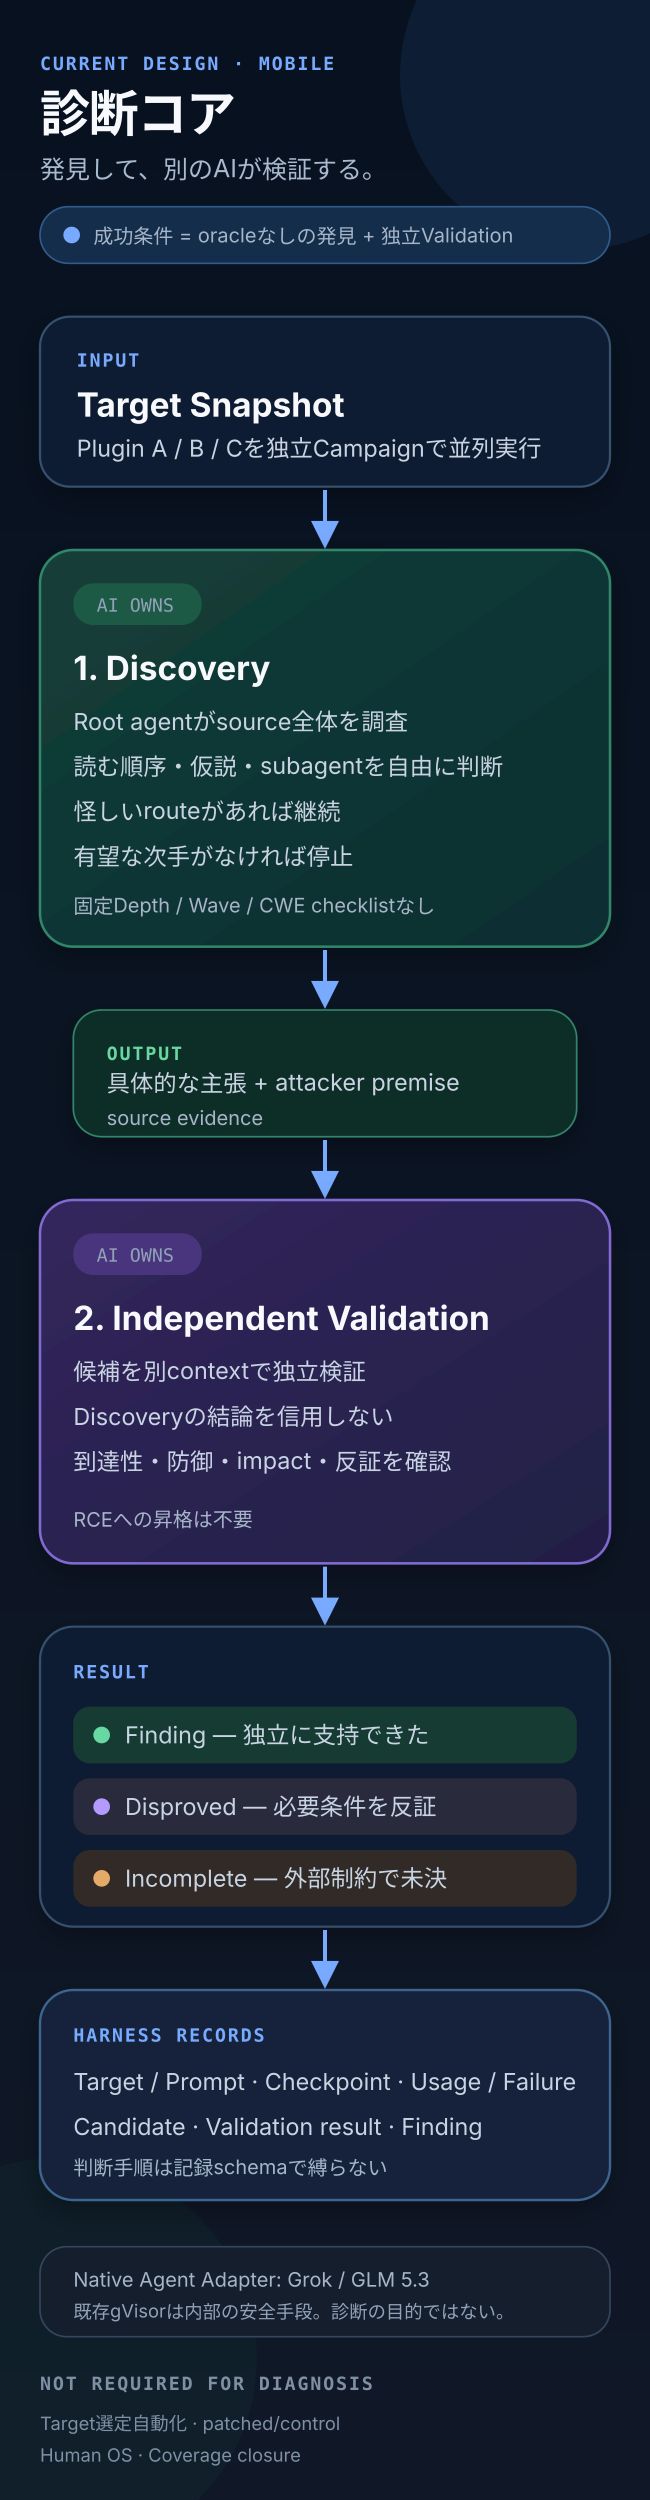
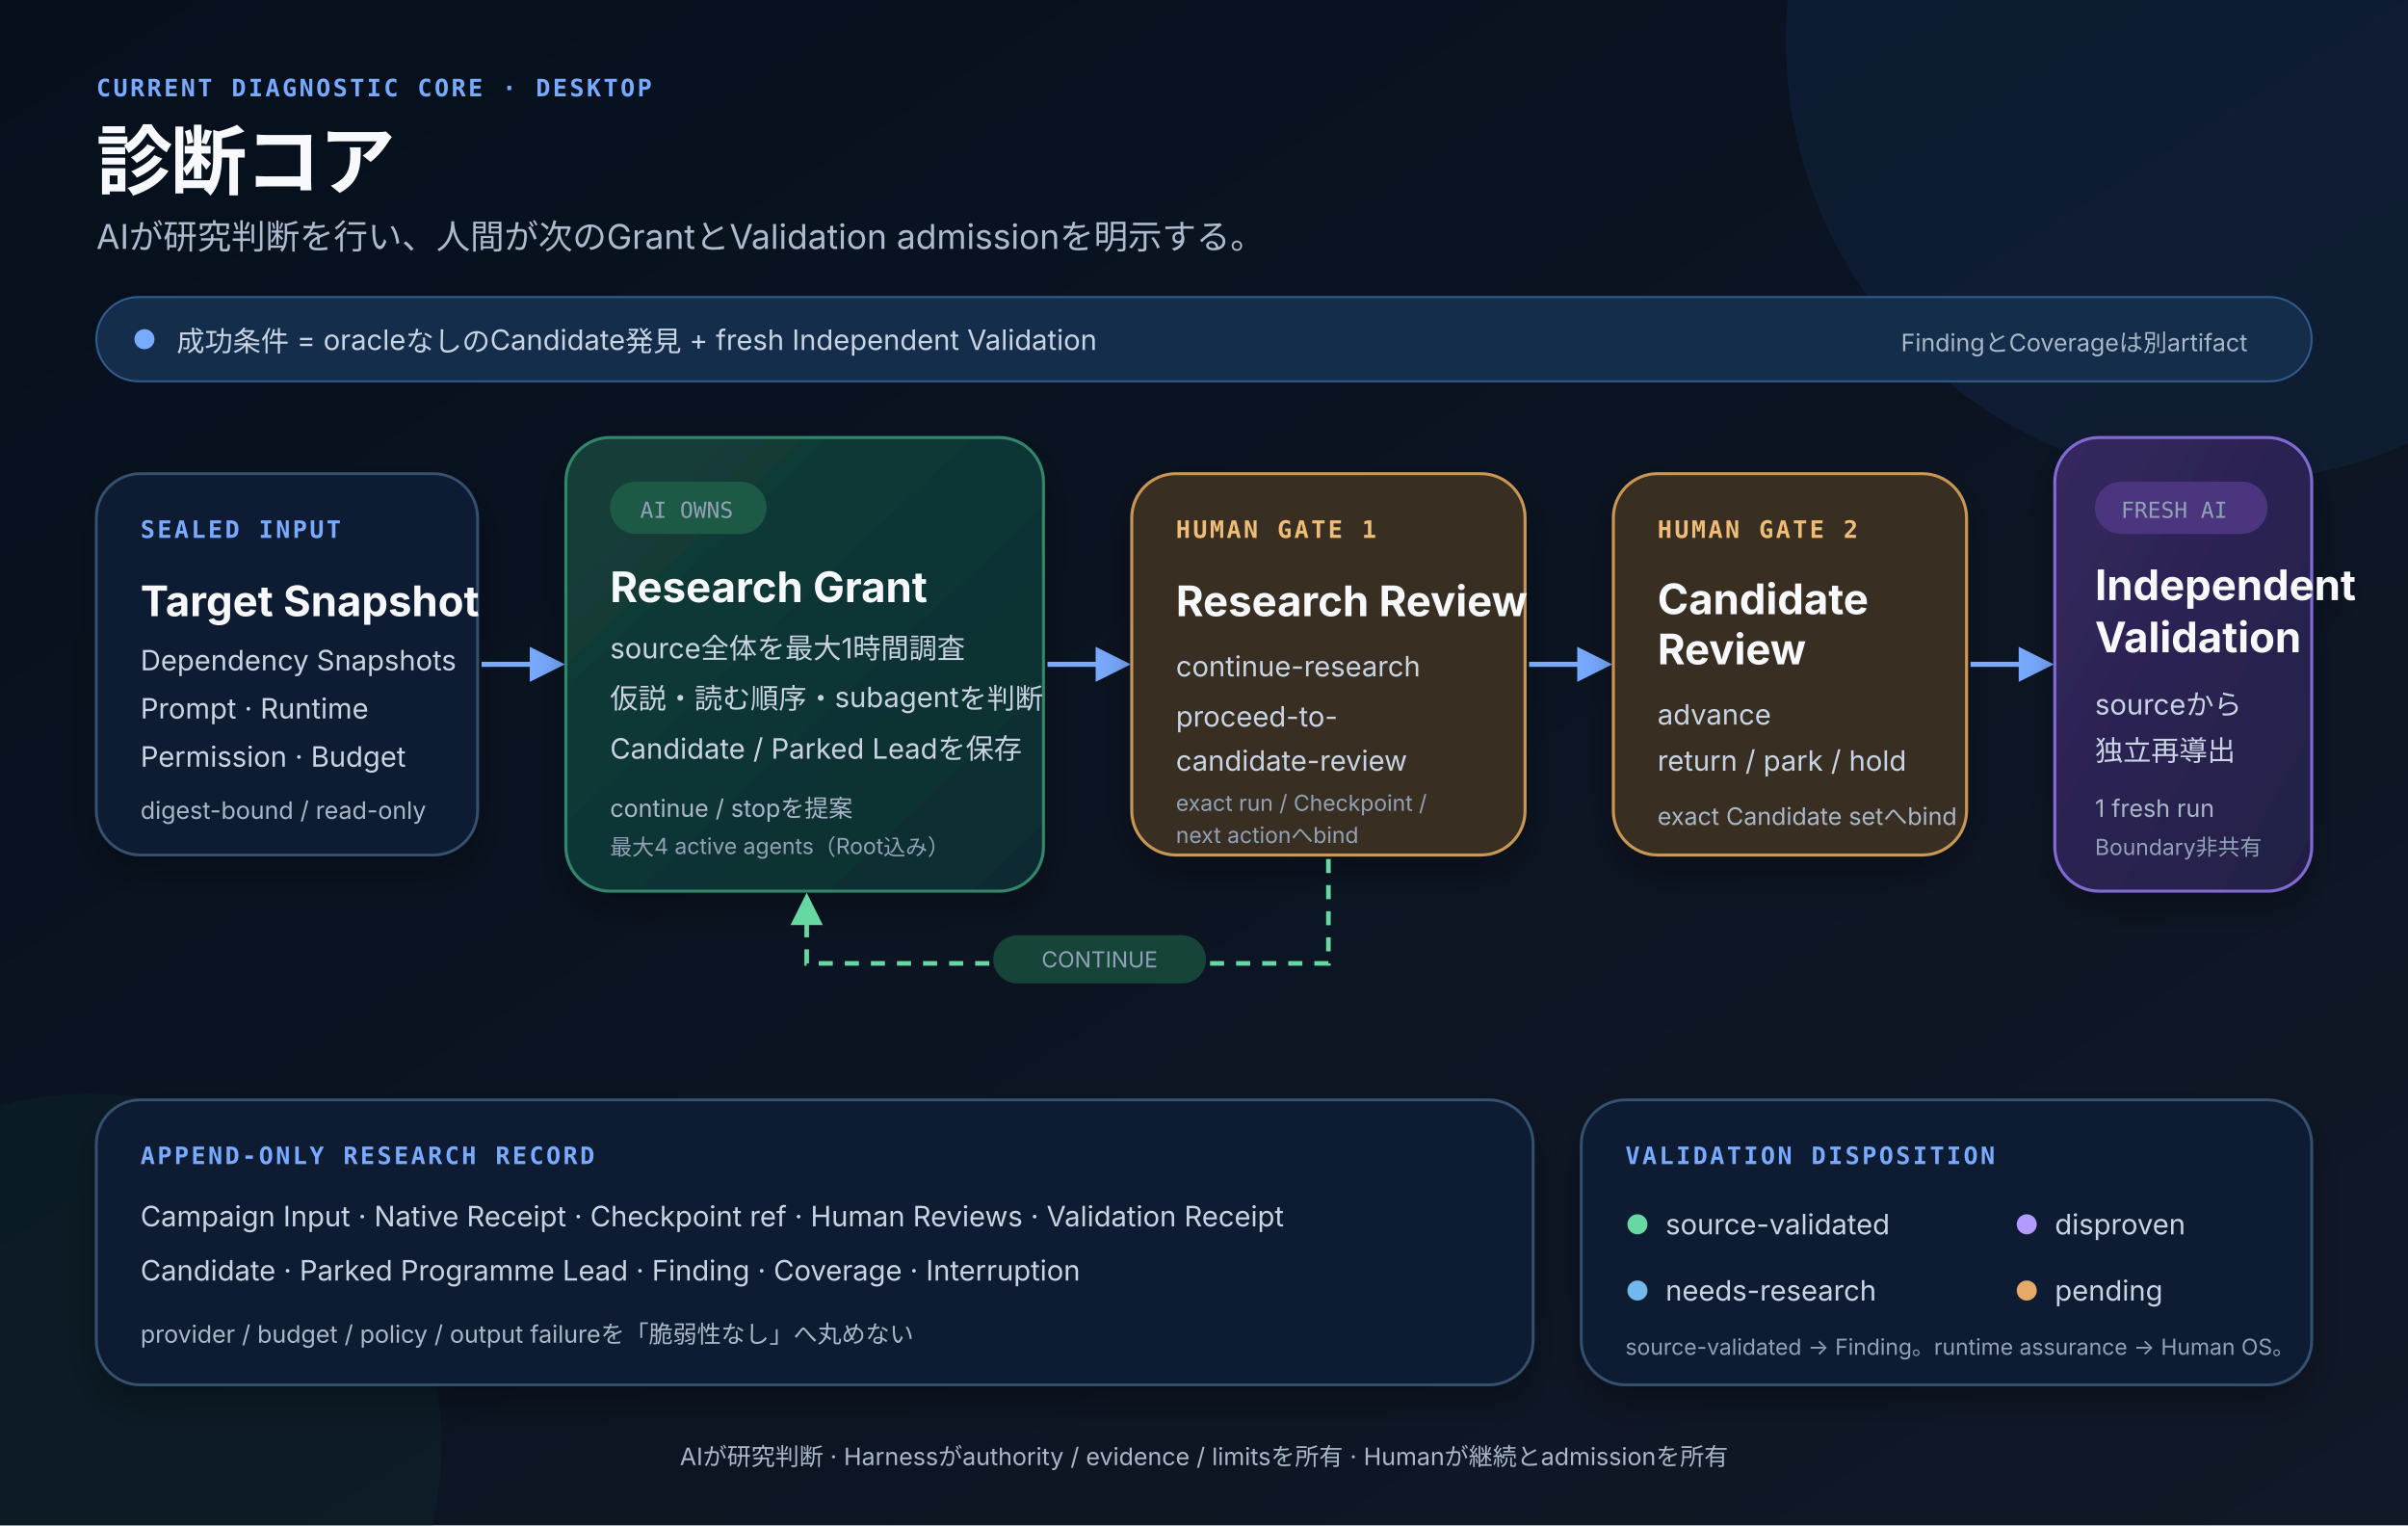
- <svg xmlns="http://www.w3.org/2000/svg" width="390" height="1500" viewBox="0 0 390 1500" role="img" aria-labelledby="title desc" style="width:100%;max-width:390px;height:auto">
+ <svg xmlns="http://www.w3.org/2000/svg" width="1200" height="760" viewBox="0 0 1200 760" role="img" aria-labelledby="title desc" style="width:100%;max-width:1200px;height:auto">
  <defs>
-     <linearGradient id="bg" x1="0" y1="0" x2="0" y2="1">
-       <stop offset="0" stop-color="#07111f" />
-       <stop offset="1" stop-color="#101827" />
+     <linearGradient id="bg" x1="0" y1="0" x2="1" y2="1">
+       <stop offset="0" stop-color="#06101d" />
+       <stop offset="1" stop-color="#111827" />
    </linearGradient>
-     <linearGradient id="discovery" x1="0" y1="0" x2="1" y2="1">
+     <linearGradient id="research" x1="0" y1="0" x2="1" y2="1">
      <stop offset="0" stop-color="#123f38" />
-       <stop offset="1" stop-color="#102d31" />
+       <stop offset="1" stop-color="#102b31" />
    </linearGradient>
    <linearGradient id="validation" x1="0" y1="0" x2="1" y2="1">
-       <stop offset="0" stop-color="#33265c" />
+       <stop offset="0" stop-color="#35275f" />
      <stop offset="1" stop-color="#211f45" />
    </linearGradient>
    <filter id="shadow" x="-15%" y="-15%" width="130%" height="140%">
-       <feDropShadow dx="0" dy="7" stdDeviation="8" flood-color="#000" flood-opacity="0.28" />
+       <feDropShadow dx="0" dy="8" stdDeviation="9" flood-color="#000" flood-opacity=".28" />
    </filter>
-     <marker id="arrow" viewBox="0 0 10 10" refX="8" refY="5" markerWidth="7" markerHeight="7" orient="auto">
+     <marker id="arrowBlue" viewBox="0 0 10 10" refX="8" refY="5" markerWidth="7" markerHeight="7" orient="auto">
      <path d="M0 0L10 5L0 10Z" fill="#78aaff" />
+     </marker>
+     <marker id="arrowGreen" viewBox="0 0 10 10" refX="8" refY="5" markerWidth="7" markerHeight="7" orient="auto">
+       <path d="M0 0L10 5L0 10Z" fill="#68d8a2" />
    </marker>
    <style>
      .sans{font-family:Inter,"Noto Sans JP",system-ui,-apple-system,"Segoe UI",sans-serif}
      .mono{font-family:"SFMono-Regular",Consolas,monospace}
-       .title{fill:#f7f9fc;font-size:30px;font-weight:760;letter-spacing:-.8px}
-       .subtitle{fill:#a9b9ce;font-size:15px}
-       .eyebrow{font-size:11px;font-weight:760;letter-spacing:1.1px}
-       .cardTitle{fill:#f7f9fc;font-size:20px;font-weight:730}
+       .title{fill:#f7f9fc;font-size:38px;font-weight:760;letter-spacing:-1px}
+       .subtitle{fill:#adbbce;font-size:17px}
+       .eyebrow{font-size:12px;font-weight:760;letter-spacing:1.2px}
+       .step{fill:#f7f9fc;font-size:21px;font-weight:730}
      .body{fill:#c8d4e3;font-size:14px}
-       .small{fill:#a6b5c8;font-size:12px}
+       .small{fill:#a9b7c9;font-size:12px}
      .tiny{fill:#91a2b8;font-size:11px}
-       .outline{fill:#111d30;stroke:#36516f;stroke-width:1.3}
-       .flow{fill:none;stroke:#78aaff;stroke-width:2.4;marker-end:url(#arrow)}
+       .panel{fill:#101d30;stroke:#36516f;stroke-width:1.4}
+       .flow{fill:none;stroke:#78aaff;stroke-width:2.5;marker-end:url(#arrowBlue)}
+       .loop{fill:none;stroke:#68d8a2;stroke-width:2.3;stroke-dasharray:7 6;marker-end:url(#arrowGreen)}
    </style>
  </defs>
-   <rect width="390" height="1500" fill="url(#bg)" />
-   <circle cx="345" cy="45" r="105" fill="#17345c" opacity=".34" />
-   <circle cx="34" cy="1415" r="120" fill="#123f38" opacity=".18" />
+   <rect width="1200" height="760" fill="url(#bg)" />
+   <circle cx="1110" cy="20" r="220" fill="#17345c" opacity=".28" />
+   <circle cx="45" cy="720" r="175" fill="#123f38" opacity=".18" />
  <g class="sans">
-     <text x="24" y="42" class="mono eyebrow" fill="#78aaff">CURRENT DESIGN · MOBILE</text>
-     <text x="24" y="79" class="title">診断コア</text>
-     <text x="24" y="107" class="subtitle">発見して、別のAIが検証する。</text>
-     <rect x="24" y="124" width="342" height="34" rx="17" fill="#142d4a" stroke="#315b8d" />
-     <circle cx="43" cy="141" r="5" fill="#78aaff" />
-     <text x="56" y="146" class="small">成功条件 = oracleなしの発見 + 独立Validation</text>
+     <text x="48" y="48" class="mono eyebrow" fill="#78aaff">CURRENT DIAGNOSTIC CORE · DESKTOP</text>
+     <text x="48" y="94" class="title">診断コア</text>
+     <text x="48" y="124" class="subtitle">AIが研究判断を行い、人間が次のGrantとValidation admissionを明示する。</text>
+     <rect x="48" y="148" width="1104" height="42" rx="21" fill="#142d4a" stroke="#315b8d" />
+     <circle cx="72" cy="169" r="5" fill="#78aaff" />
+     <text x="88" y="175" class="body">成功条件 = oracleなしのCandidate発見 + fresh Independent Validation</text>
+     <text x="1120" y="175" text-anchor="end" class="small">FindingとCoverageは別artifact</text>
    <g filter="url(#shadow)">
-       <rect x="24" y="190" width="342" height="102" rx="18" class="outline" />
-       <text x="46" y="220" class="mono eyebrow" fill="#78aaff">INPUT</text>
-       <text x="46" y="250" class="cardTitle">Target Snapshot</text>
-       <text x="46" y="274" class="body">Plugin A / B / Cを独立Campaignで並列実行</text>
+       <rect x="48" y="236" width="190" height="190" rx="22" class="panel" />
+       <text x="70" y="268" class="mono eyebrow" fill="#78aaff">SEALED INPUT</text>
+       <text x="70" y="307" class="step">Target Snapshot</text>
+       <text x="70" y="334" class="body">Dependency Snapshots</text>
+       <text x="70" y="358" class="body">Prompt · Runtime</text>
+       <text x="70" y="382" class="body">Permission · Budget</text>
+       <text x="70" y="408" class="small">digest-bound / read-only</text>
    </g>
-     <path d="M195 294V326" class="flow" />
+     <path d="M240 331H278" class="flow" />
    <g filter="url(#shadow)">
-       <rect x="24" y="330" width="342" height="238" rx="20" fill="url(#discovery)" stroke="#328669" stroke-width="1.5" />
-       <rect x="44" y="350" width="77" height="25" rx="12" fill="#1e5a45" />
-       <text x="58" y="367" class="mono tiny" fill="#b8f2d4">AI OWNS</text>
-       <text x="44" y="408" class="cardTitle">1. Discovery</text>
-       <text x="44" y="438" class="body">Root agentがsource全体を調査</text>
-       <text x="44" y="465" class="body">読む順序・仮説・subagentを自由に判断</text>
-       <text x="44" y="492" class="body">怪しいrouteがあれば継続</text>
-       <text x="44" y="519" class="body">有望な次手がなければ停止</text>
-       <text x="44" y="548" class="small">固定Depth / Wave / CWE checklistなし</text>
+       <rect x="282" y="218" width="238" height="226" rx="22" fill="url(#research)" stroke="#328669" stroke-width="1.5" />
+       <rect x="304" y="240" width="78" height="26" rx="13" fill="#1f5a45" />
+       <text x="319" y="258" class="mono tiny" fill="#b8f2d4">AI OWNS</text>
+       <text x="304" y="300" class="step">Research Grant</text>
+       <text x="304" y="328" class="body">source全体を最大1時間調査</text>
+       <text x="304" y="353" class="body">仮説・読む順序・subagentを判断</text>
+       <text x="304" y="378" class="body">Candidate / Parked Leadを保存</text>
+       <text x="304" y="407" class="small">continue / stopを提案</text>
+       <text x="304" y="426" class="tiny">最大4 active agents（Root込み）</text>
    </g>
-     <path d="M195 570V602" class="flow" />
+     <path d="M522 331H560" class="flow" />
    <g filter="url(#shadow)">
-       <rect x="44" y="606" width="302" height="76" rx="17" fill="#112d28" stroke="#328669" />
-       <text x="64" y="636" class="mono eyebrow" fill="#68d8a2">OUTPUT</text>
-       <text x="64" y="655" class="body">具体的な主張 + attacker premise</text>
-       <text x="64" y="675" class="small">source evidence</text>
+       <rect x="564" y="236" width="196" height="190" rx="22" fill="#392f22" stroke="#c99652" stroke-width="1.5" />
+       <text x="586" y="268" class="mono eyebrow" fill="#f0bd78">HUMAN GATE 1</text>
+       <text x="586" y="307" class="step">Research Review</text>
+       <text x="586" y="337" class="body">continue-research</text>
+       <text x="586" y="362" class="body">proceed-to-</text>
+       <text x="586" y="384" class="body">candidate-review</text>
+       <text x="586" y="404" class="tiny">exact run / Checkpoint /</text>
+       <text x="586" y="420" class="tiny">next actionへbind</text>
    </g>
-     <path d="M195 684V716" class="flow" />
+     <path d="M662 428V480H402V448" class="loop" />
+     <rect x="495" y="466" width="106" height="24" rx="12" fill="#174438" />
+     <text x="548" y="482" text-anchor="middle" class="tiny" fill="#9ae7bf">CONTINUE</text>
+     <path d="M762 331H800" class="flow" />
    <g filter="url(#shadow)">
-       <rect x="24" y="720" width="342" height="218" rx="20" fill="url(#validation)" stroke="#816bd1" stroke-width="1.5" />
-       <rect x="44" y="740" width="77" height="25" rx="12" fill="#4a367e" />
-       <text x="58" y="757" class="mono tiny" fill="#ded6ff">AI OWNS</text>
-       <text x="44" y="798" class="cardTitle">2. Independent Validation</text>
-       <text x="44" y="828" class="body">候補を別contextで独立検証</text>
-       <text x="44" y="855" class="body">Discoveryの結論を信用しない</text>
-       <text x="44" y="882" class="body">到達性・防御・impact・反証を確認</text>
-       <text x="44" y="916" class="small">RCEへの昇格は不要</text>
+       <rect x="804" y="236" width="176" height="190" rx="22" fill="#392f22" stroke="#c99652" stroke-width="1.5" />
+       <text x="826" y="268" class="mono eyebrow" fill="#f0bd78">HUMAN GATE 2</text>
+       <text x="826" y="306" class="step">Candidate</text>
+       <text x="826" y="331" class="step">Review</text>
+       <text x="826" y="361" class="body">advance</text>
+       <text x="826" y="384" class="body">return / park / hold</text>
+       <text x="826" y="411" class="small">exact Candidate setへbind</text>
    </g>
-     <path d="M195 940V972" class="flow" />
+     <path d="M982 331H1020" class="flow" />
    <g filter="url(#shadow)">
-       <rect x="24" y="976" width="342" height="180" rx="20" class="outline" />
-       <text x="44" y="1007" class="mono eyebrow" fill="#78aaff">RESULT</text>
-       <rect x="44" y="1024" width="302" height="34" rx="10" fill="#153b30" />
-       <circle cx="61" cy="1041" r="5" fill="#68d8a2" />
-       <text x="75" y="1046" class="body">Finding — 独立に支持できた</text>
-       <rect x="44" y="1067" width="302" height="34" rx="10" fill="#2b2b3e" />
-       <circle cx="61" cy="1084" r="5" fill="#b39aff" />
-       <text x="75" y="1089" class="body">Disproved — 必要条件を反証</text>
-       <rect x="44" y="1110" width="302" height="34" rx="10" fill="#302a25" />
-       <circle cx="61" cy="1127" r="5" fill="#e6aa68" />
-       <text x="75" y="1132" class="body">Incomplete — 外部制約で未決</text>
+       <rect x="1024" y="218" width="128" height="226" rx="22" fill="url(#validation)" stroke="#826bd2" stroke-width="1.5" />
+       <rect x="1044" y="240" width="86" height="26" rx="13" fill="#4b367f" />
+       <text x="1057" y="258" class="mono tiny" fill="#ded6ff">FRESH AI</text>
+       <text x="1044" y="299" class="step">Independent</text>
+       <text x="1044" y="325" class="step">Validation</text>
+       <text x="1044" y="356" class="body">sourceから</text>
+       <text x="1044" y="379" class="body">独立再導出</text>
+       <text x="1044" y="407" class="small">1 fresh run</text>
+       <text x="1044" y="426" class="tiny">Boundary非共有</text>
    </g>
-     <path d="M195 1158V1190" class="flow" />
    <g filter="url(#shadow)">
-       <rect x="24" y="1194" width="342" height="126" rx="20" fill="#13243a" stroke="#3d6590" stroke-width="1.4" />
-       <text x="44" y="1225" class="mono eyebrow" fill="#78aaff">HARNESS RECORDS</text>
-       <text x="44" y="1254" class="body">Target / Prompt · Checkpoint · Usage / Failure</text>
-       <text x="44" y="1281" class="body">Candidate · Validation result · Finding</text>
-       <text x="44" y="1305" class="small">判断手順は記録schemaで縛らない</text>
+       <rect x="48" y="548" width="716" height="142" rx="22" class="panel" />
+       <text x="70" y="580" class="mono eyebrow" fill="#78aaff">APPEND-ONLY RESEARCH RECORD</text>
+       <text x="70" y="611" class="body">Campaign Input · Native Receipt · Checkpoint ref · Human Reviews · Validation Receipt</text>
+       <text x="70" y="638" class="body">Candidate · Parked Programme Lead · Finding · Coverage · Interruption</text>
+       <text x="70" y="669" class="small">provider / budget / policy / output failureを「脆弱性なし」へ丸めない</text>
    </g>
-     <g>
-       <rect x="24" y="1348" width="342" height="54" rx="16" fill="#151e2d" stroke="#35465c" />
-       <text x="44" y="1372" class="small">Native Agent Adapter: Grok / GLM 5.3</text>
-       <text x="44" y="1391" class="tiny">既存gVisorは内部の安全手段。診断の目的ではない。</text>
+     <g filter="url(#shadow)">
+       <rect x="788" y="548" width="364" height="142" rx="22" class="panel" />
+       <text x="810" y="580" class="mono eyebrow" fill="#78aaff">VALIDATION DISPOSITION</text>
+       <circle cx="816" cy="610" r="5" fill="#68d8a2" />
+       <text x="830" y="615" class="body">source-validated</text>
+       <circle cx="1010" cy="610" r="5" fill="#b39aff" />
+       <text x="1024" y="615" class="body">disproven</text>
+       <circle cx="816" cy="643" r="5" fill="#71b8ec" />
+       <text x="830" y="648" class="body">needs-research</text>
+       <circle cx="1010" cy="643" r="5" fill="#e6aa68" />
+       <text x="1024" y="648" class="body">pending</text>
+       <text x="810" y="675" class="tiny">source-validated → Finding。runtime assurance → Human OS。</text>
    </g>
-     <g opacity=".86">
-       <text x="24" y="1434" class="mono eyebrow" fill="#91a2b8">NOT REQUIRED FOR DIAGNOSIS</text>
-       <text x="24" y="1458" class="tiny">Target選定自動化 · patched/control</text>
-       <text x="24" y="1477" class="tiny">Human OS · Coverage closure</text>
-     </g>
+     <text x="600" y="730" text-anchor="middle" class="small">AIが研究判断 · Harnessがauthority / evidence / limitsを所有 · Humanが継続とadmissionを所有</text>
  </g>
</svg>
